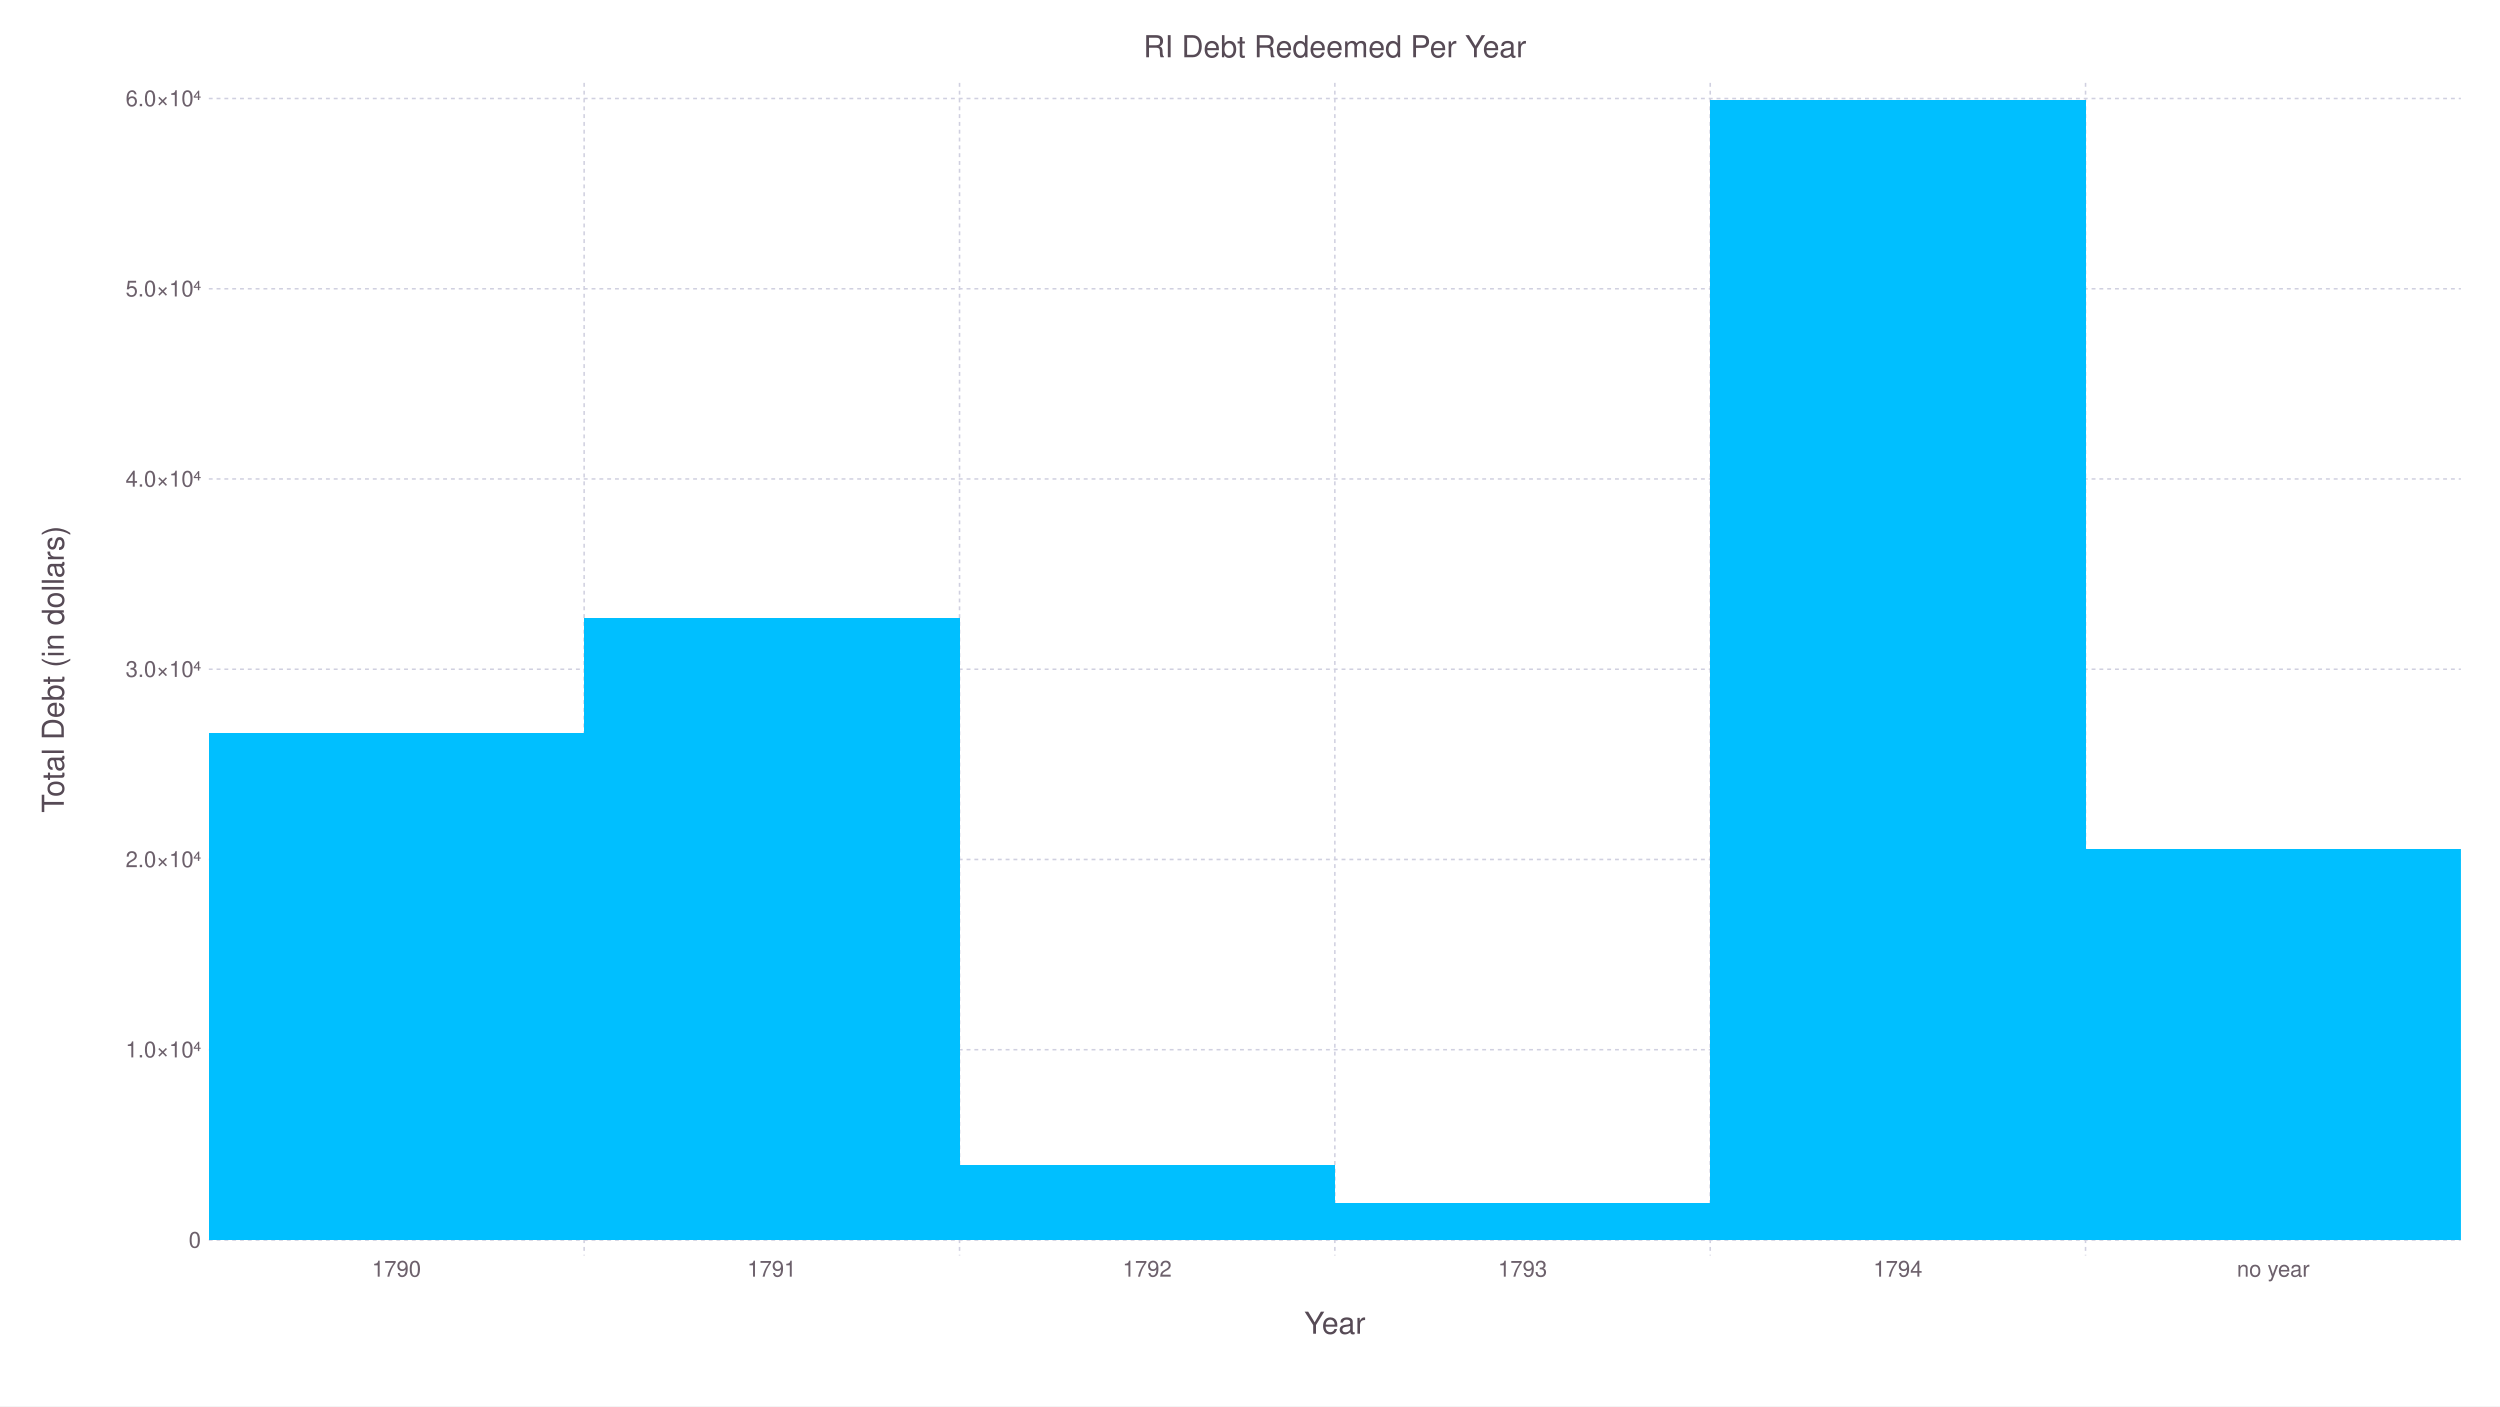
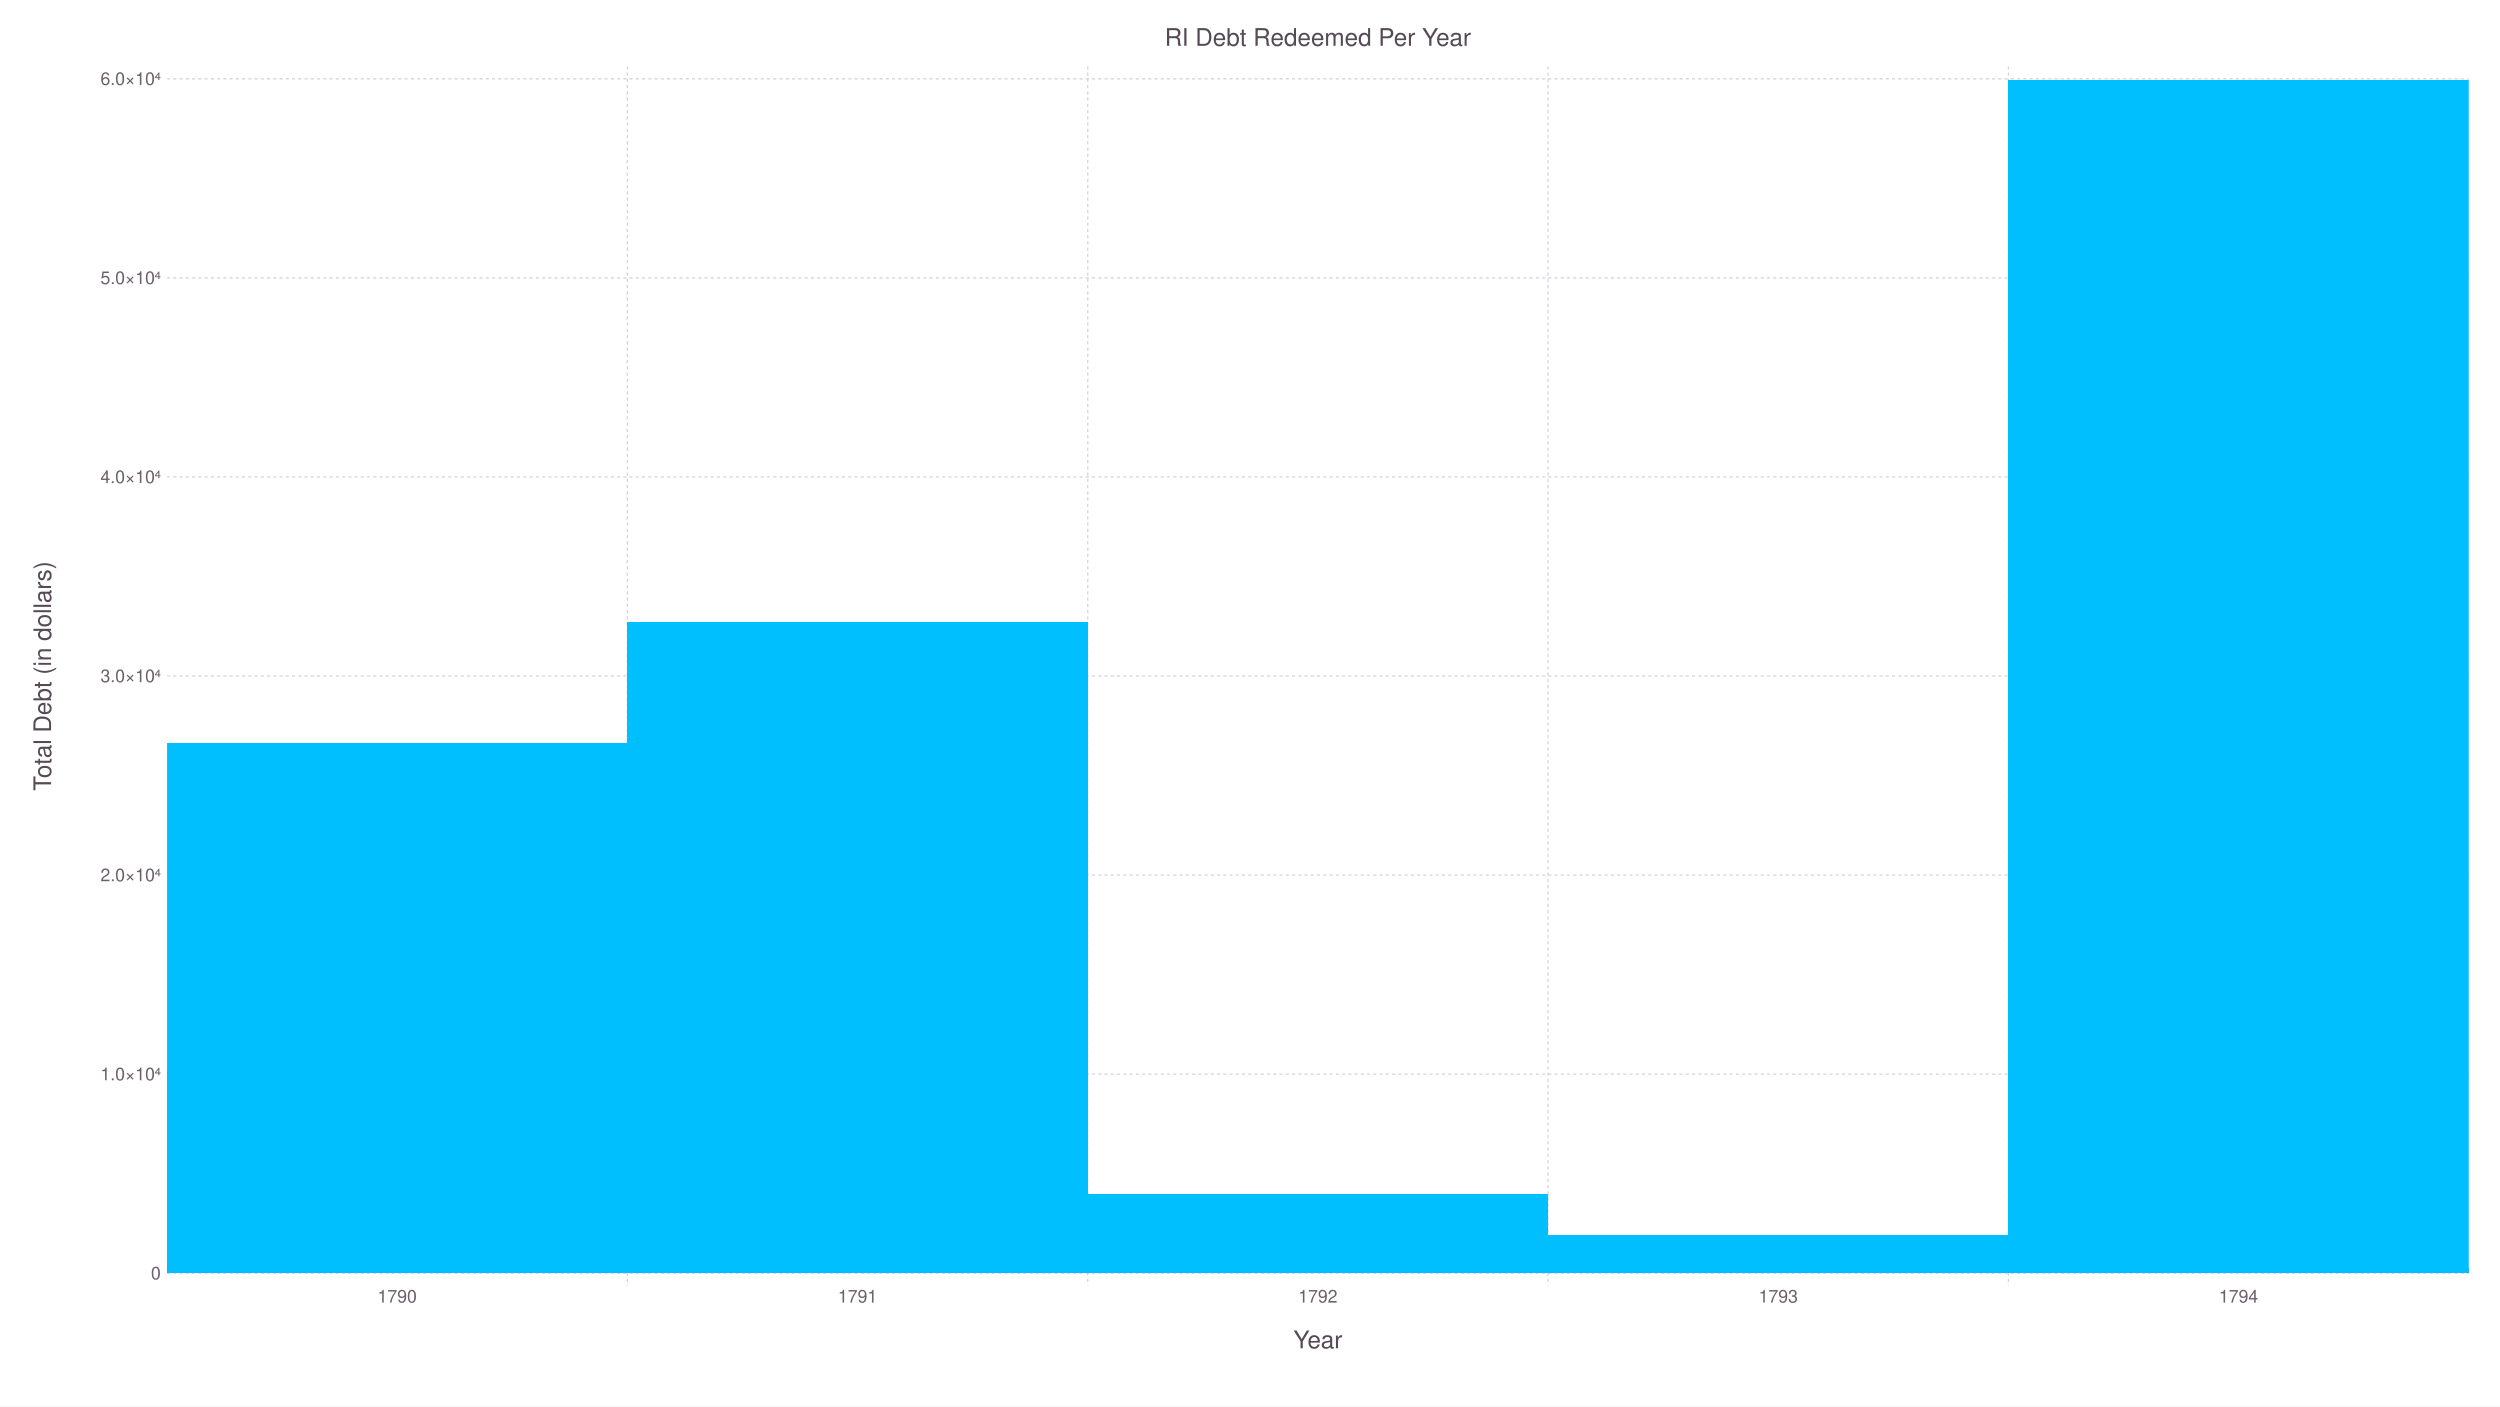
- <svg xmlns="http://www.w3.org/2000/svg" version="1.2" width="320mm" height="180mm" viewBox="0 0 320 180" stroke="none" fill="#000000" stroke-width="0.3" font-size="3.88">
+ <svg xmlns="http://www.w3.org/2000/svg" version="1.2" width="400mm" height="225mm" viewBox="0 0 400 225" stroke="none" fill="#000000" stroke-width="0.3" font-size="3.88">
  <defs>
    <marker id="arrow" markerWidth="15" markerHeight="7" refX="5" refY="3.5" orient="auto" markerUnits="strokeWidth">
      <path d="M0,0 L15,3.5 L0,7 z" stroke="context-stroke" fill="context-stroke" />
    </marker>
  </defs>
-   <g stroke="#000000" stroke-opacity="0.000" fill="#FFFFFF" id="img-75ae52e0-1">
-     <g transform="translate(160,90)">
-       <path d="M-160,-90 L160,-90 160,90 -160,90  z" class="primitive" />
+   <g stroke="#000000" stroke-opacity="0.000" fill="#FFFFFF" id="img-e366817e-1">
+     <g transform="translate(200,112.5)">
+       <path d="M-200,-112.5 L200,-112.5 200,112.5 -200,112.5  z" class="primitive" />
    </g>
  </g>
-   <g class="plotroot yscalable" id="img-75ae52e0-2">
-     <g font-size="3.88" font-family="'PT Sans','Helvetica Neue','Helvetica',sans-serif" fill="#564A55" stroke="#000000" stroke-opacity="0.000" id="img-75ae52e0-3">
-       <g transform="translate(170.86,168.39)">
+   <g class="plotroot yscalable" id="img-e366817e-2">
+     <g font-size="3.88" font-family="'PT Sans','Helvetica Neue','Helvetica',sans-serif" fill="#564A55" stroke="#000000" stroke-opacity="0.000" id="img-e366817e-3">
+       <g transform="translate(210.86,213.39)">
        <g class="primitive">
          <text text-anchor="middle" dy="0.6em">Year</text>
        </g>
      </g>
    </g>
-     <g class="guide xlabels" font-size="2.82" font-family="'PT Sans Caption','Helvetica Neue','Helvetica',sans-serif" fill="#6C606B" id="img-75ae52e0-4">
-       <g transform="translate(50.75,161.72)">
+     <g class="guide xlabels" font-size="2.82" font-family="'PT Sans Caption','Helvetica Neue','Helvetica',sans-serif" fill="#6C606B" id="img-e366817e-4">
+       <g transform="translate(63.55,206.72)">
        <g class="primitive">
          <text text-anchor="middle" dy="0.6em">1790</text>
        </g>
      </g>
-       <g transform="translate(98.79,161.72)">
+       <g transform="translate(137.21,206.72)">
        <g class="primitive">
          <text text-anchor="middle" dy="0.6em">1791</text>
        </g>
      </g>
-       <g transform="translate(146.84,161.72)">
+       <g transform="translate(210.86,206.72)">
        <g class="primitive">
          <text text-anchor="middle" dy="0.6em">1792</text>
        </g>
      </g>
-       <g transform="translate(194.89,161.72)">
+       <g transform="translate(284.52,206.72)">
        <g class="primitive">
          <text text-anchor="middle" dy="0.6em">1793</text>
        </g>
      </g>
-       <g transform="translate(242.93,161.72)">
+       <g transform="translate(358.17,206.72)">
        <g class="primitive">
          <text text-anchor="middle" dy="0.6em">1794</text>
        </g>
      </g>
-       <g transform="translate(290.98,161.72)">
-         <g class="primitive">
-           <text text-anchor="middle" dy="0.6em">no year</text>
-         </g>
-       </g>
-     </g>
-     <g clip-path="url(#img-75ae52e0-5)">
-       <g id="img-75ae52e0-6">
-         <g pointer-events="visible" stroke-width="0.3" fill="#000000" fill-opacity="0.000" stroke="#000000" stroke-opacity="0.000" class="guide background" id="img-75ae52e0-7">
-           <g transform="translate(170.86,85.66)" id="img-75ae52e0-8">
-             <path d="M-144.14,-75.05 L144.14,-75.05 144.14,75.05 -144.14,75.05  z" class="primitive" />
-           </g>
-         </g>
-         <g class="guide ygridlines xfixed" stroke-dasharray="0.5,0.5" stroke-width="0.2" stroke="#D0D0E0" id="img-75ae52e0-9">
-           <g transform="translate(170.86,158.72)" id="img-75ae52e0-10">
-             <path fill="none" d="M-144.14,0 L144.14,0 " class="primitive" />
-           </g>
-           <g transform="translate(170.86,134.36)" id="img-75ae52e0-11">
-             <path fill="none" d="M-144.14,0 L144.14,0 " class="primitive" />
-           </g>
-           <g transform="translate(170.86,110.01)" id="img-75ae52e0-12">
-             <path fill="none" d="M-144.14,0 L144.14,0 " class="primitive" />
-           </g>
-           <g transform="translate(170.86,85.66)" id="img-75ae52e0-13">
-             <path fill="none" d="M-144.14,0 L144.14,0 " class="primitive" />
-           </g>
-           <g transform="translate(170.86,61.31)" id="img-75ae52e0-14">
-             <path fill="none" d="M-144.14,0 L144.14,0 " class="primitive" />
-           </g>
-           <g transform="translate(170.86,36.96)" id="img-75ae52e0-15">
-             <path fill="none" d="M-144.14,0 L144.14,0 " class="primitive" />
-           </g>
-           <g transform="translate(170.86,12.61)" id="img-75ae52e0-16">
-             <path fill="none" d="M-144.14,0 L144.14,0 " class="primitive" />
-           </g>
-         </g>
-         <g class="guide xgridlines yfixed" stroke-dasharray="0.5,0.5" stroke-width="0.2" stroke="#D0D0E0" id="img-75ae52e0-17">
-           <g transform="translate(74.77,85.66)" id="img-75ae52e0-18">
-             <path fill="none" d="M0,-75.05 L0,75.05 " class="primitive" />
-           </g>
-           <g transform="translate(122.82,85.66)" id="img-75ae52e0-19">
-             <path fill="none" d="M0,-75.05 L0,75.05 " class="primitive" />
-           </g>
-           <g transform="translate(170.86,85.66)" id="img-75ae52e0-20">
-             <path fill="none" d="M0,-75.05 L0,75.05 " class="primitive" />
-           </g>
-           <g transform="translate(218.91,85.66)" id="img-75ae52e0-21">
-             <path fill="none" d="M0,-75.05 L0,75.05 " class="primitive" />
-           </g>
-           <g transform="translate(266.95,85.66)" id="img-75ae52e0-22">
-             <path fill="none" d="M0,-75.05 L0,75.05 " class="primitive" />
-           </g>
-         </g>
-         <g class="plotpanel" id="img-75ae52e0-23">
-           <g shape-rendering="crispEdges" stroke-width="0.3" id="img-75ae52e0-24">
-             <g class="geometry" fill-opacity="1" stroke="#000000" stroke-opacity="0.000" fill="#00BFFF" id="img-75ae52e0-25">
-               <g transform="translate(50.75,146.28)" id="img-75ae52e0-26">
-                 <path d="M-24.05,-12.43 L24.05,-12.43 24.05,12.43 -24.05,12.43  z" class="primitive" />
-               </g>
-               <g transform="translate(50.75,126.27)" id="img-75ae52e0-27">
-                 <path d="M-24.05,-32.45 L24.05,-32.45 24.05,32.45 -24.05,32.45  z" class="primitive" />
-               </g>
-               <g transform="translate(98.79,141.52)" id="img-75ae52e0-28">
-                 <path d="M-24.05,-17.2 L24.05,-17.2 24.05,17.2 -24.05,17.2  z" class="primitive" />
-               </g>
-               <g transform="translate(98.79,152.78)" id="img-75ae52e0-29">
-                 <path d="M-24.05,-5.94 L24.05,-5.94 24.05,5.94 -24.05,5.94  z" class="primitive" />
-               </g>
-               <g transform="translate(98.79,158.32)" id="img-75ae52e0-30">
-                 <path d="M-24.05,-0.39 L24.05,-0.39 24.05,0.39 -24.05,0.39  z" class="primitive" />
-               </g>
-               <g transform="translate(98.79,147.53)" id="img-75ae52e0-31">
-                 <path d="M-24.05,-11.18 L24.05,-11.18 24.05,11.18 -24.05,11.18  z" class="primitive" />
-               </g>
-               <g transform="translate(98.79,118.9)" id="img-75ae52e0-32">
-                 <path d="M-24.05,-39.81 L24.05,-39.81 24.05,39.81 -24.05,39.81  z" class="primitive" />
-               </g>
-               <g transform="translate(98.79,146.05)" id="img-75ae52e0-33">
-                 <path d="M-24.05,-12.67 L24.05,-12.67 24.05,12.67 -24.05,12.67  z" class="primitive" />
-               </g>
-               <g transform="translate(98.79,136.28)" id="img-75ae52e0-34">
-                 <path d="M-24.05,-22.43 L24.05,-22.43 24.05,22.43 -24.05,22.43  z" class="primitive" />
-               </g>
-               <g transform="translate(98.79,127.1)" id="img-75ae52e0-35">
-                 <path d="M-24.05,-31.61 L24.05,-31.61 24.05,31.61 -24.05,31.61  z" class="primitive" />
-               </g>
-               <g transform="translate(98.79,147.18)" id="img-75ae52e0-36">
-                 <path d="M-24.05,-11.54 L24.05,-11.54 24.05,11.54 -24.05,11.54  z" class="primitive" />
-               </g>
-               <g transform="translate(98.79,146.76)" id="img-75ae52e0-37">
-                 <path d="M-24.05,-11.95 L24.05,-11.95 24.05,11.95 -24.05,11.95  z" class="primitive" />
-               </g>
-               <g transform="translate(98.79,145.19)" id="img-75ae52e0-38">
-                 <path d="M-24.05,-13.53 L24.05,-13.53 24.05,13.53 -24.05,13.53  z" class="primitive" />
-               </g>
-               <g transform="translate(146.84,158.61)" id="img-75ae52e0-39">
-                 <path d="M-24.05,-0.1 L24.05,-0.1 24.05,0.1 -24.05,0.1  z" class="primitive" />
-               </g>
-               <g transform="translate(146.84,158.5)" id="img-75ae52e0-40">
-                 <path d="M-24.05,-0.21 L24.05,-0.21 24.05,0.21 -24.05,0.21  z" class="primitive" />
-               </g>
-               <g transform="translate(146.84,158.26)" id="img-75ae52e0-41">
-                 <path d="M-24.05,-0.46 L24.05,-0.46 24.05,0.46 -24.05,0.46  z" class="primitive" />
-               </g>
-               <g transform="translate(146.84,157.71)" id="img-75ae52e0-42">
-                 <path d="M-24.05,-1 L24.05,-1 24.05,1 -24.05,1  z" class="primitive" />
-               </g>
-               <g transform="translate(146.84,158.59)" id="img-75ae52e0-43">
-                 <path d="M-24.05,-0.12 L24.05,-0.12 24.05,0.12 -24.05,0.12  z" class="primitive" />
-               </g>
-               <g transform="translate(146.84,156.17)" id="img-75ae52e0-44">
-                 <path d="M-24.05,-2.55 L24.05,-2.55 24.05,2.55 -24.05,2.55  z" class="primitive" />
-               </g>
-               <g transform="translate(146.84,158.47)" id="img-75ae52e0-45">
-                 <path d="M-24.05,-0.24 L24.05,-0.24 24.05,0.24 -24.05,0.24  z" class="primitive" />
-               </g>
-               <g transform="translate(146.84,153.89)" id="img-75ae52e0-46">
-                 <path d="M-24.05,-4.83 L24.05,-4.83 24.05,4.83 -24.05,4.83  z" class="primitive" />
-               </g>
-               <g transform="translate(146.84,158.29)" id="img-75ae52e0-47">
-                 <path d="M-24.05,-0.42 L24.05,-0.42 24.05,0.42 -24.05,0.42  z" class="primitive" />
-               </g>
-               <g transform="translate(146.84,158.59)" id="img-75ae52e0-48">
-                 <path d="M-24.05,-0.12 L24.05,-0.12 24.05,0.12 -24.05,0.12  z" class="primitive" />
-               </g>
-               <g transform="translate(194.89,158.65)" id="img-75ae52e0-49">
-                 <path d="M-24.05,-0.07 L24.05,-0.07 24.05,0.07 -24.05,0.07  z" class="primitive" />
-               </g>
-               <g transform="translate(194.89,157.69)" id="img-75ae52e0-50">
-                 <path d="M-24.05,-1.02 L24.05,-1.02 24.05,1.02 -24.05,1.02  z" class="primitive" />
-               </g>
-               <g transform="translate(194.89,158.47)" id="img-75ae52e0-51">
-                 <path d="M-24.05,-0.24 L24.05,-0.24 24.05,0.24 -24.05,0.24  z" class="primitive" />
-               </g>
-               <g transform="translate(194.89,158.3)" id="img-75ae52e0-52">
-                 <path d="M-24.05,-0.42 L24.05,-0.42 24.05,0.42 -24.05,0.42  z" class="primitive" />
-               </g>
-               <g transform="translate(194.89,158.34)" id="img-75ae52e0-53">
-                 <path d="M-24.05,-0.37 L24.05,-0.37 24.05,0.37 -24.05,0.37  z" class="primitive" />
-               </g>
-               <g transform="translate(194.89,156.35)" id="img-75ae52e0-54">
-                 <path d="M-24.05,-2.36 L24.05,-2.36 24.05,2.36 -24.05,2.36  z" class="primitive" />
-               </g>
-               <g transform="translate(242.93,85.76)" id="img-75ae52e0-55">
-                 <path d="M-24.05,-72.96 L24.05,-72.96 24.05,72.96 -24.05,72.96  z" class="primitive" />
-               </g>
-               <g transform="translate(242.93,158.7)" id="img-75ae52e0-56">
-                 <path d="M-24.05,-0.01 L24.05,-0.01 24.05,0.01 -24.05,0.01  z" class="primitive" />
-               </g>
-               <g transform="translate(242.93,158.54)" id="img-75ae52e0-57">
-                 <path d="M-24.05,-0.18 L24.05,-0.18 24.05,0.18 -24.05,0.18  z" class="primitive" />
-               </g>
-               <g transform="translate(242.93,158.67)" id="img-75ae52e0-58">
-                 <path d="M-24.05,-0.05 L24.05,-0.05 24.05,0.05 -24.05,0.05  z" class="primitive" />
-               </g>
-               <g transform="translate(242.93,158.7)" id="img-75ae52e0-59">
-                 <path d="M-24.05,-0.02 L24.05,-0.02 24.05,0.02 -24.05,0.02  z" class="primitive" />
-               </g>
-               <g transform="translate(242.93,158.38)" id="img-75ae52e0-60">
-                 <path d="M-24.05,-0.34 L24.05,-0.34 24.05,0.34 -24.05,0.34  z" class="primitive" />
-               </g>
-               <g transform="translate(242.93,158.45)" id="img-75ae52e0-61">
-                 <path d="M-24.05,-0.26 L24.05,-0.26 24.05,0.26 -24.05,0.26  z" class="primitive" />
-               </g>
-               <g transform="translate(290.98,133.67)" id="img-75ae52e0-62">
-                 <path d="M-24.05,-25.05 L24.05,-25.05 24.05,25.05 -24.05,25.05  z" class="primitive" />
+     </g>
+     <g clip-path="url(#img-e366817e-5)">
+       <g id="img-e366817e-6">
+         <g pointer-events="visible" stroke-width="0.3" fill="#000000" fill-opacity="0.000" stroke="#000000" stroke-opacity="0.000" class="guide background" id="img-e366817e-7">
+           <g transform="translate(210.86,108.16)" id="img-e366817e-8">
+             <path d="M-184.14,-97.55 L184.14,-97.55 184.14,97.55 -184.14,97.55  z" class="primitive" />
+           </g>
+         </g>
+         <g class="guide ygridlines xfixed" stroke-dasharray="0.5,0.5" stroke-width="0.2" stroke="#D0D0E0" id="img-e366817e-9">
+           <g transform="translate(210.86,203.72)" id="img-e366817e-10">
+             <path fill="none" d="M-184.14,0 L184.14,0 " class="primitive" />
+           </g>
+           <g transform="translate(210.86,171.86)" id="img-e366817e-11">
+             <path fill="none" d="M-184.14,0 L184.14,0 " class="primitive" />
+           </g>
+           <g transform="translate(210.86,140.01)" id="img-e366817e-12">
+             <path fill="none" d="M-184.14,0 L184.14,0 " class="primitive" />
+           </g>
+           <g transform="translate(210.86,108.16)" id="img-e366817e-13">
+             <path fill="none" d="M-184.14,0 L184.14,0 " class="primitive" />
+           </g>
+           <g transform="translate(210.86,76.31)" id="img-e366817e-14">
+             <path fill="none" d="M-184.14,0 L184.14,0 " class="primitive" />
+           </g>
+           <g transform="translate(210.86,44.46)" id="img-e366817e-15">
+             <path fill="none" d="M-184.14,0 L184.14,0 " class="primitive" />
+           </g>
+           <g transform="translate(210.86,12.61)" id="img-e366817e-16">
+             <path fill="none" d="M-184.14,0 L184.14,0 " class="primitive" />
+           </g>
+         </g>
+         <g class="guide xgridlines yfixed" stroke-dasharray="0.5,0.5" stroke-width="0.2" stroke="#D0D0E0" id="img-e366817e-17">
+           <g transform="translate(100.38,108.16)" id="img-e366817e-18">
+             <path fill="none" d="M0,-97.55 L0,97.55 " class="primitive" />
+           </g>
+           <g transform="translate(174.04,108.16)" id="img-e366817e-19">
+             <path fill="none" d="M0,-97.55 L0,97.55 " class="primitive" />
+           </g>
+           <g transform="translate(247.69,108.16)" id="img-e366817e-20">
+             <path fill="none" d="M0,-97.55 L0,97.55 " class="primitive" />
+           </g>
+           <g transform="translate(321.35,108.16)" id="img-e366817e-21">
+             <path fill="none" d="M0,-97.55 L0,97.55 " class="primitive" />
+           </g>
+         </g>
+         <g class="plotpanel" id="img-e366817e-22">
+           <g shape-rendering="crispEdges" stroke-width="0.3" id="img-e366817e-23">
+             <g class="geometry" fill-opacity="1" stroke="#000000" stroke-opacity="0.000" fill="#00BFFF" id="img-e366817e-24">
+               <g transform="translate(63.55,187.45)" id="img-e366817e-25">
+                 <path d="M-36.85,-16.26 L36.85,-16.26 36.85,16.26 -36.85,16.26  z" class="primitive" />
+               </g>
+               <g transform="translate(63.55,161.27)" id="img-e366817e-26">
+                 <path d="M-36.85,-42.44 L36.85,-42.44 36.85,42.44 -36.85,42.44  z" class="primitive" />
+               </g>
+               <g transform="translate(137.21,181.22)" id="img-e366817e-27">
+                 <path d="M-36.85,-22.49 L36.85,-22.49 36.85,22.49 -36.85,22.49  z" class="primitive" />
+               </g>
+               <g transform="translate(137.21,189.09)" id="img-e366817e-28">
+                 <path d="M-36.85,-14.63 L36.85,-14.63 36.85,14.63 -36.85,14.63  z" class="primitive" />
+               </g>
+               <g transform="translate(137.21,151.64)" id="img-e366817e-29">
+                 <path d="M-36.85,-52.08 L36.85,-52.08 36.85,52.08 -36.85,52.08  z" class="primitive" />
+               </g>
+               <g transform="translate(137.21,187.14)" id="img-e366817e-30">
+                 <path d="M-36.85,-16.57 L36.85,-16.57 36.85,16.57 -36.85,16.57  z" class="primitive" />
+               </g>
+               <g transform="translate(137.21,174.37)" id="img-e366817e-31">
+                 <path d="M-36.85,-29.34 L36.85,-29.34 36.85,29.34 -36.85,29.34  z" class="primitive" />
+               </g>
+               <g transform="translate(137.21,162.37)" id="img-e366817e-32">
+                 <path d="M-36.85,-41.35 L36.85,-41.35 36.85,41.35 -36.85,41.35  z" class="primitive" />
+               </g>
+               <g transform="translate(137.21,188.62)" id="img-e366817e-33">
+                 <path d="M-36.85,-15.09 L36.85,-15.09 36.85,15.09 -36.85,15.09  z" class="primitive" />
+               </g>
+               <g transform="translate(137.21,188.08)" id="img-e366817e-34">
+                 <path d="M-36.85,-15.64 L36.85,-15.64 36.85,15.64 -36.85,15.64  z" class="primitive" />
+               </g>
+               <g transform="translate(137.21,186.02)" id="img-e366817e-35">
+                 <path d="M-36.85,-17.7 L36.85,-17.7 36.85,17.7 -36.85,17.7  z" class="primitive" />
+               </g>
+               <g transform="translate(137.21,195.95)" id="img-e366817e-36">
+                 <path d="M-36.85,-7.77 L36.85,-7.77 36.85,7.77 -36.85,7.77  z" class="primitive" />
+               </g>
+               <g transform="translate(137.21,203.2)" id="img-e366817e-37">
+                 <path d="M-36.85,-0.51 L36.85,-0.51 36.85,0.51 -36.85,0.51  z" class="primitive" />
+               </g>
+               <g transform="translate(210.86,203.58)" id="img-e366817e-38">
+                 <path d="M-36.85,-0.13 L36.85,-0.13 36.85,0.13 -36.85,0.13  z" class="primitive" />
+               </g>
+               <g transform="translate(210.86,203.56)" id="img-e366817e-39">
+                 <path d="M-36.85,-0.16 L36.85,-0.16 36.85,0.16 -36.85,0.16  z" class="primitive" />
+               </g>
+               <g transform="translate(210.86,200.38)" id="img-e366817e-40">
+                 <path d="M-36.85,-3.33 L36.85,-3.33 36.85,3.33 -36.85,3.33  z" class="primitive" />
+               </g>
+               <g transform="translate(210.86,203.4)" id="img-e366817e-41">
+                 <path d="M-36.85,-0.32 L36.85,-0.32 36.85,0.32 -36.85,0.32  z" class="primitive" />
+               </g>
+               <g transform="translate(210.86,197.4)" id="img-e366817e-42">
+                 <path d="M-36.85,-6.32 L36.85,-6.32 36.85,6.32 -36.85,6.32  z" class="primitive" />
+               </g>
+               <g transform="translate(210.86,203.16)" id="img-e366817e-43">
+                 <path d="M-36.85,-0.55 L36.85,-0.55 36.85,0.55 -36.85,0.55  z" class="primitive" />
+               </g>
+               <g transform="translate(210.86,203.44)" id="img-e366817e-44">
+                 <path d="M-36.85,-0.28 L36.85,-0.28 36.85,0.28 -36.85,0.28  z" class="primitive" />
+               </g>
+               <g transform="translate(210.86,203.12)" id="img-e366817e-45">
+                 <path d="M-36.85,-0.6 L36.85,-0.6 36.85,0.6 -36.85,0.6  z" class="primitive" />
+               </g>
+               <g transform="translate(210.86,202.41)" id="img-e366817e-46">
+                 <path d="M-36.85,-1.31 L36.85,-1.31 36.85,1.31 -36.85,1.31  z" class="primitive" />
+               </g>
+               <g transform="translate(284.52,203.63)" id="img-e366817e-47">
+                 <path d="M-36.85,-0.09 L36.85,-0.09 36.85,0.09 -36.85,0.09  z" class="primitive" />
+               </g>
+               <g transform="translate(284.52,202.38)" id="img-e366817e-48">
+                 <path d="M-36.85,-1.34 L36.85,-1.34 36.85,1.34 -36.85,1.34  z" class="primitive" />
+               </g>
+               <g transform="translate(284.52,203.4)" id="img-e366817e-49">
+                 <path d="M-36.85,-0.32 L36.85,-0.32 36.85,0.32 -36.85,0.32  z" class="primitive" />
+               </g>
+               <g transform="translate(284.52,203.17)" id="img-e366817e-50">
+                 <path d="M-36.85,-0.54 L36.85,-0.54 36.85,0.54 -36.85,0.54  z" class="primitive" />
+               </g>
+               <g transform="translate(284.52,203.23)" id="img-e366817e-51">
+                 <path d="M-36.85,-0.49 L36.85,-0.49 36.85,0.49 -36.85,0.49  z" class="primitive" />
+               </g>
+               <g transform="translate(284.52,200.62)" id="img-e366817e-52">
+                 <path d="M-36.85,-3.09 L36.85,-3.09 36.85,3.09 -36.85,3.09  z" class="primitive" />
+               </g>
+               <g transform="translate(358.17,203.49)" id="img-e366817e-53">
+                 <path d="M-36.85,-0.23 L36.85,-0.23 36.85,0.23 -36.85,0.23  z" class="primitive" />
+               </g>
+               <g transform="translate(358.17,203.65)" id="img-e366817e-54">
+                 <path d="M-36.85,-0.06 L36.85,-0.06 36.85,0.06 -36.85,0.06  z" class="primitive" />
+               </g>
+               <g transform="translate(358.17,203.69)" id="img-e366817e-55">
+                 <path d="M-36.85,-0.03 L36.85,-0.03 36.85,0.03 -36.85,0.03  z" class="primitive" />
+               </g>
+               <g transform="translate(358.17,203.27)" id="img-e366817e-56">
+                 <path d="M-36.85,-0.44 L36.85,-0.44 36.85,0.44 -36.85,0.44  z" class="primitive" />
+               </g>
+               <g transform="translate(358.17,203.37)" id="img-e366817e-57">
+                 <path d="M-36.85,-0.34 L36.85,-0.34 36.85,0.34 -36.85,0.34  z" class="primitive" />
+               </g>
+               <g transform="translate(358.17,108.29)" id="img-e366817e-58">
+                 <path d="M-36.85,-95.43 L36.85,-95.43 36.85,95.43 -36.85,95.43  z" class="primitive" />
+               </g>
+               <g transform="translate(358.17,203.7)" id="img-e366817e-59">
+                 <path d="M-36.85,-0.02 L36.85,-0.02 36.85,0.02 -36.85,0.02  z" class="primitive" />
              </g>
            </g>
          </g>
        </g>
      </g>
    </g>
-     <g class="guide ylabels" font-size="2.82" font-family="'PT Sans Caption','Helvetica Neue','Helvetica',sans-serif" fill="#6C606B" id="img-75ae52e0-63">
-       <g transform="translate(25.72,158.72)" id="img-75ae52e0-64">
+     <g class="guide ylabels" font-size="2.82" font-family="'PT Sans Caption','Helvetica Neue','Helvetica',sans-serif" fill="#6C606B" id="img-e366817e-60">
+       <g transform="translate(25.72,203.72)" id="img-e366817e-61">
        <g class="primitive">
          <text text-anchor="end" dy="0.35em">0</text>
        </g>
      </g>
-       <g transform="translate(25.72,134.36)" id="img-75ae52e0-65">
+       <g transform="translate(25.72,171.86)" id="img-e366817e-62">
        <g class="primitive">
          <text text-anchor="end" dy="0.35em">1.0×10⁴</text>
        </g>
      </g>
-       <g transform="translate(25.72,110.01)" id="img-75ae52e0-66">
+       <g transform="translate(25.72,140.01)" id="img-e366817e-63">
        <g class="primitive">
          <text text-anchor="end" dy="0.35em">2.0×10⁴</text>
        </g>
      </g>
-       <g transform="translate(25.72,85.66)" id="img-75ae52e0-67">
+       <g transform="translate(25.72,108.16)" id="img-e366817e-64">
        <g class="primitive">
          <text text-anchor="end" dy="0.35em">3.0×10⁴</text>
        </g>
      </g>
-       <g transform="translate(25.72,61.31)" id="img-75ae52e0-68">
+       <g transform="translate(25.72,76.31)" id="img-e366817e-65">
        <g class="primitive">
          <text text-anchor="end" dy="0.35em">4.0×10⁴</text>
        </g>
      </g>
-       <g transform="translate(25.72,36.96)" id="img-75ae52e0-69">
+       <g transform="translate(25.72,44.46)" id="img-e366817e-66">
        <g class="primitive">
          <text text-anchor="end" dy="0.35em">5.0×10⁴</text>
        </g>
      </g>
-       <g transform="translate(25.72,12.61)" id="img-75ae52e0-70">
+       <g transform="translate(25.72,12.61)" id="img-e366817e-67">
        <g class="primitive">
          <text text-anchor="end" dy="0.35em">6.0×10⁴</text>
        </g>
      </g>
    </g>
-     <g font-size="3.88" font-family="'PT Sans','Helvetica Neue','Helvetica',sans-serif" fill="#564A55" stroke="#000000" stroke-opacity="0.000" id="img-75ae52e0-71">
-       <g transform="translate(8.81,83.66)" id="img-75ae52e0-72">
+     <g font-size="3.88" font-family="'PT Sans','Helvetica Neue','Helvetica',sans-serif" fill="#564A55" stroke="#000000" stroke-opacity="0.000" id="img-e366817e-68">
+       <g transform="translate(8.81,106.16)" id="img-e366817e-69">
        <g class="primitive">
          <text text-anchor="middle" dy="0.35em" transform="rotate(-90,0, 2)">Total Debt (in dollars)</text>
        </g>
      </g>
    </g>
-     <g font-size="3.88" font-family="'PT Sans','Helvetica Neue','Helvetica',sans-serif" fill="#564A55" stroke="#000000" stroke-opacity="0.000" id="img-75ae52e0-73">
-       <g transform="translate(170.86,5)" id="img-75ae52e0-74">
+     <g font-size="3.88" font-family="'PT Sans','Helvetica Neue','Helvetica',sans-serif" fill="#564A55" stroke="#000000" stroke-opacity="0.000" id="img-e366817e-70">
+       <g transform="translate(210.86,5)" id="img-e366817e-71">
        <g class="primitive">
          <text text-anchor="middle" dy="0.6em">RI Debt Redeemed Per Year</text>
        </g>
      </g>
    </g>
  </g>
  <defs>
-     <clipPath id="img-75ae52e0-5">
-       <path d="M26.73,10.61 L315,10.61 315,160.72 26.73,160.72 " />
+     <clipPath id="img-e366817e-5">
+       <path d="M26.73,10.61 L395,10.61 395,205.72 26.73,205.72 " />
    </clipPath>
  </defs>
</svg>
